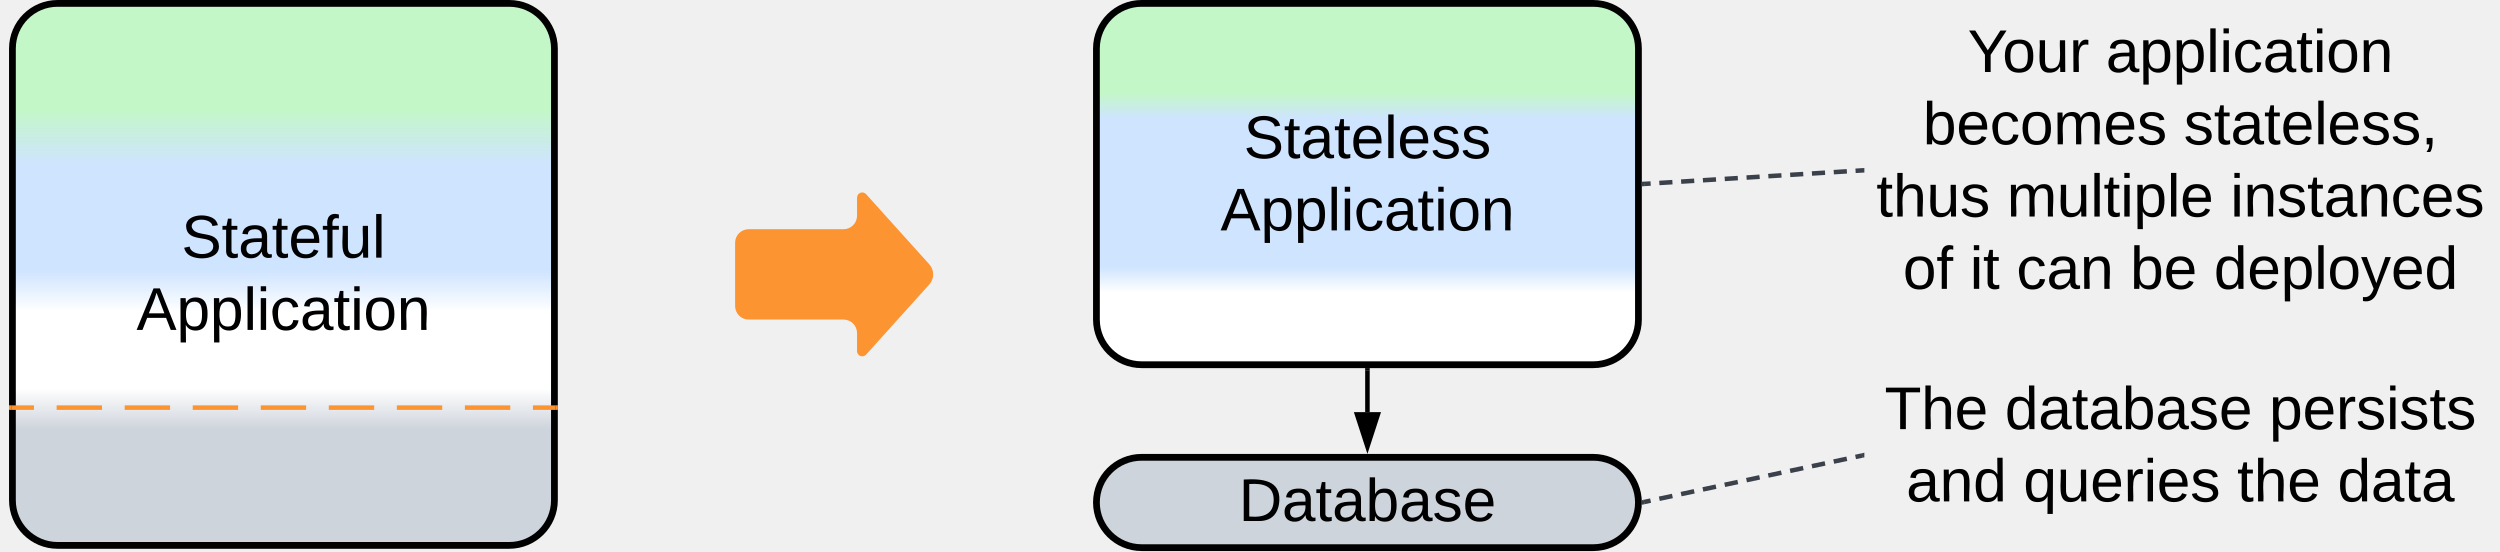
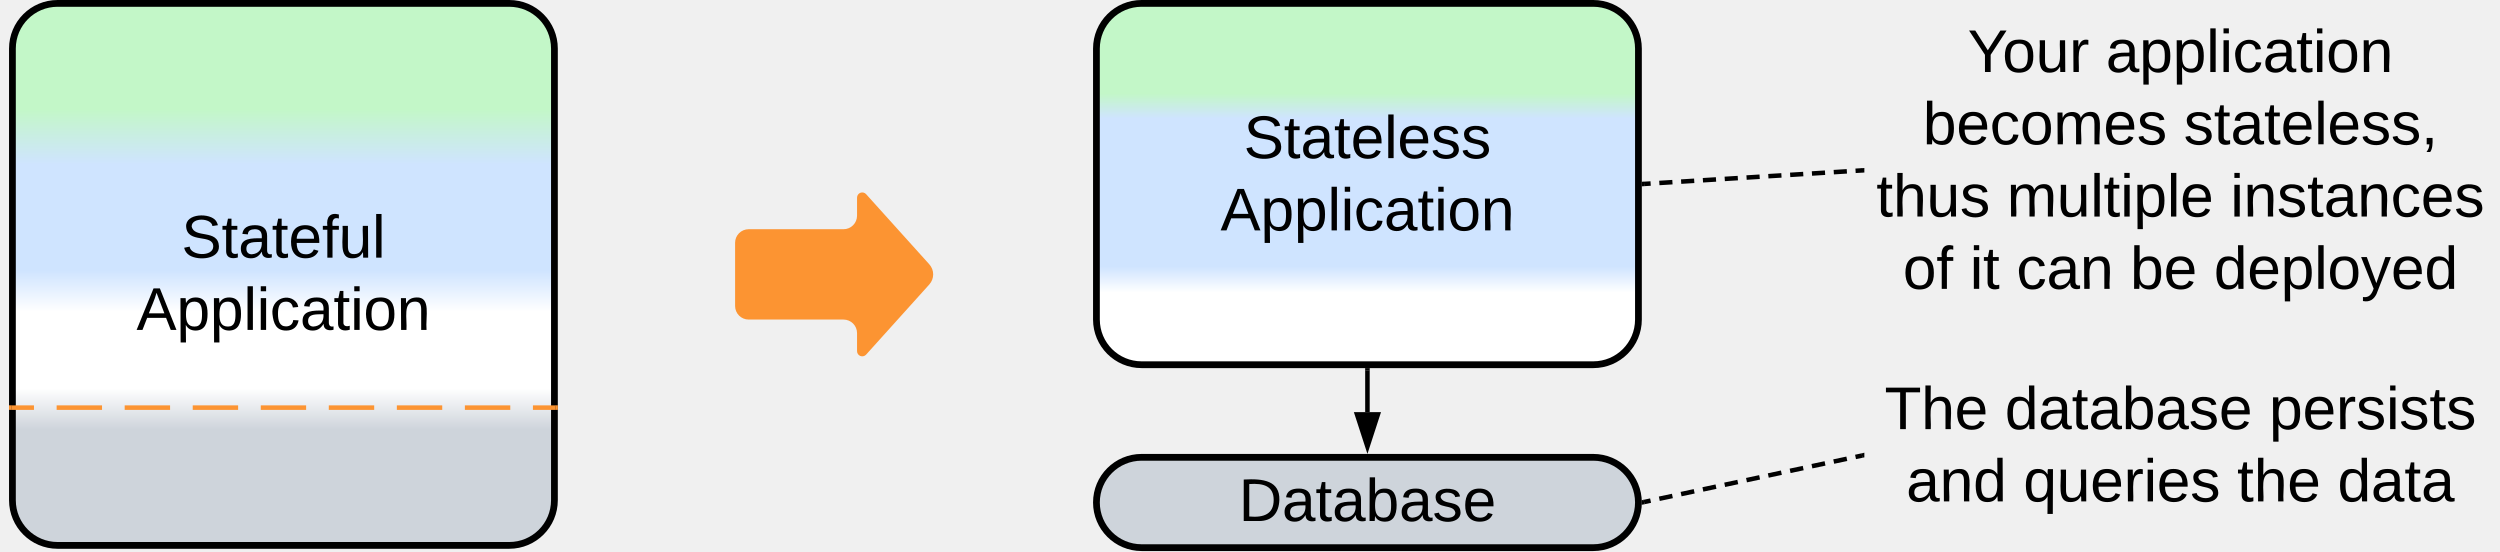
<svg xmlns="http://www.w3.org/2000/svg" xmlns:ns1="lucid" xmlns:xlink="http://www.w3.org/1999/xlink" width="1107" height="244">
  <g transform="translate(-274.5 -558.5)" ns1:page-tab-id="0_0">
    <path d="M880 722.5V741" stroke="#000" stroke-width="2" fill="none" />
    <path d="M880.98 722.53H879v-1.03H881z" stroke="#000" stroke-width=".05" />
    <path d="M880 756.26L875.37 742h9.26z" stroke="#000" stroke-width="2" />
    <path d="M280 580a20 20 0 0 1 20-20h200a20 20 0 0 1 20 20v200a20 20 0 0 1-20 20H300a20 20 0 0 1-20-20z" stroke="#000" stroke-width="3" fill="url(#a)" />
    <use xlink:href="#b" transform="matrix(1,0,0,1,285,565) translate(69.85185 107.5833)" />
    <use xlink:href="#c" transform="matrix(1,0,0,1,285,565) translate(49.92593 139.5833)" />
    <path d="M760 580a20 20 0 0 1 20-20h200a20 20 0 0 1 20 20v120a20 20 0 0 1-20 20H780a20 20 0 0 1-20-20z" stroke="#000" stroke-width="3" fill="url(#d)" />
    <use xlink:href="#e" transform="matrix(1,0,0,1,765,565) translate(60.22222 63.52083)" />
    <use xlink:href="#f" transform="matrix(1,0,0,1,765,565) translate(49.92593 95.52083)" />
    <path d="M600 666a6 6 0 0 1 6-6h42a6 6 0 0 0 6-6v-8a2.3 2.3 0 0 1 4-1.54l28 31.08a6.67 6.67 0 0 1 0 8.92l-28 31.08a2.3 2.3 0 0 1-4-1.54v-8a6 6 0 0 0-6-6h-42a6 6 0 0 1-6-6z" fill="#fc9432" />
    <path d="M1100 566a6 6 0 0 1 6-6h268a6 6 0 0 1 6 6v128a6 6 0 0 1-6 6h-268a6 6 0 0 1-6-6z" stroke="#000" stroke-opacity="0" stroke-width="3" fill="#fff" fill-opacity="0" />
    <use xlink:href="#g" transform="matrix(1,0,0,1,1105,565) translate(40.81481 25.39583)" />
    <use xlink:href="#h" transform="matrix(1,0,0,1,1105,565) translate(102 25.39583)" />
    <use xlink:href="#i" transform="matrix(1,0,0,1,1105,565) translate(21 57.39583)" />
    <use xlink:href="#j" transform="matrix(1,0,0,1,1105,565) translate(136.4815 57.39583)" />
    <use xlink:href="#k" transform="matrix(1,0,0,1,1105,565) translate(0.3703704 89.39583)" />
    <use xlink:href="#l" transform="matrix(1,0,0,1,1105,565) translate(58.14815 89.39583)" />
    <use xlink:href="#m" transform="matrix(1,0,0,1,1105,565) translate(157.1111 89.39583)" />
    <use xlink:href="#n" transform="matrix(1,0,0,1,1105,565) translate(12.11111 121.3958)" />
    <use xlink:href="#o" transform="matrix(1,0,0,1,1105,565) translate(41.74074 121.3958)" />
    <use xlink:href="#p" transform="matrix(1,0,0,1,1105,565) translate(62.40741 121.3958)" />
    <use xlink:href="#q" transform="matrix(1,0,0,1,1105,565) translate(112.7778 121.3958)" />
    <use xlink:href="#r" transform="matrix(1,0,0,1,1105,565) translate(149.8148 121.3958)" />
    <path d="M760 781a20 20 0 0 1 20-20h200a20 20 0 0 1 20 20 20 20 0 0 1-20 20H780a20 20 0 0 1-20-20z" stroke="#000" stroke-width="3" fill="#ced4db" />
    <g>
      <use xlink:href="#s" transform="matrix(1,0,0,1,765,766) translate(58.005 23.20833)" />
    </g>
-     <path d="M1002.5 639.94l2.9-.18m3.85-.24l5.8-.36m3.85-.24l5.8-.36m3.85-.24l5.8-.36m3.86-.24l5.8-.36m3.86-.24l5.8-.36m3.85-.24l5.8-.35m3.86-.24l5.8-.36m3.85-.24l5.8-.36m3.86-.24l5.8-.36m3.85-.24l2.9-.18" stroke="#3a414a" stroke-width="2" fill="none" />
-     <path d="M1002.58 640.9l-1.08.08v-1.96l.96-.06zM1100 634.87l-.96.06-.12-1.95 1.08-.07z" stroke="#3a414a" stroke-width=".05" fill="#3a414a" />
+     <path d="M1002.5 639.94l2.9-.18m3.85-.24l5.8-.36m3.85-.24l5.8-.36m3.85-.24l5.8-.36m3.86-.24l5.8-.36m3.86-.24l5.8-.36m3.85-.24l5.8-.35m3.86-.24l5.8-.36m3.85-.24l5.8-.36m3.86-.24l5.8-.36m3.85-.24l2.9-.18" stroke="#000" stroke-width="2" fill="none" />
+     <path d="M1002.58 640.9l-1.08.08v-1.96l.96-.06zM1100 634.87l-.96.06-.12-1.95 1.08-.07z" stroke="#000" stroke-width=".05" fill="#000" />
    <path d="M279.5 739h10.04m10.04 0h20.1m10.03 0h20.1m10.03 0h20.1m10.03 0h20.08m10.04 0h20.1m10.03 0h20.1m10.03 0h20.1m10.03 0h10.04" stroke="#fc9432" stroke-width="2" fill="none" />
    <path d="M279.53 739.98h-1.03V738h1.03zM521.5 739.98h-1.03V738h1.03z" stroke="#fc9432" stroke-width=".05" fill="#fc9432" />
    <path d="M1100 726a6 6 0 0 1 6-6h268a6 6 0 0 1 6 6v68a6 6 0 0 1-6 6h-268a6 6 0 0 1-6-6z" stroke="#000" stroke-opacity="0" stroke-width="3" fill="#fff" fill-opacity="0" />
    <g>
      <use xlink:href="#t" transform="matrix(1,0,0,1,1105,725) translate(4 23.52083)" />
      <use xlink:href="#u" transform="matrix(1,0,0,1,1105,725) translate(57.25926 23.52083)" />
      <use xlink:href="#v" transform="matrix(1,0,0,1,1105,725) translate(174.2963 23.52083)" />
      <use xlink:href="#w" transform="matrix(1,0,0,1,1105,725) translate(13.59259 55.52083)" />
      <use xlink:href="#x" transform="matrix(1,0,0,1,1105,725) translate(65.44444 55.52083)" />
      <use xlink:href="#y" transform="matrix(1,0,0,1,1105,725) translate(160.1111 55.52083)" />
      <use xlink:href="#z" transform="matrix(1,0,0,1,1105,725) translate(204.5556 55.52083)" />
    </g>
-     <path d="M1002.48 780.8l2.9-.63m3.86-.82l5.8-1.23m3.85-.83l5.8-1.24m3.85-.83l5.8-1.23m3.85-.82l5.8-1.24m3.86-.82l5.8-1.24m3.85-.82l5.8-1.24m3.86-.82l5.8-1.23m3.86-.83l5.8-1.23m3.85-.82l5.8-1.23m3.86-.82l2.9-.62" stroke="#3a414a" stroke-width="2" fill="none" />
-     <path d="M1002.7 781.74l-1.28.27.1-1-.1-.98.88-.2zM1100 761l-.8.17-.4-1.9 1.2-.27z" stroke="#3a414a" stroke-width=".05" fill="#3a414a" />
+     <path d="M1002.48 780.8l2.9-.63m3.86-.82l5.8-1.23m3.85-.83l5.8-1.24m3.85-.83l5.8-1.23m3.85-.82l5.8-1.24m3.86-.82l5.8-1.24m3.85-.82l5.8-1.24m3.86-.82l5.8-1.23m3.86-.83l5.8-1.23m3.85-.82l5.8-1.23m3.86-.82l2.9-.62" stroke="#000" stroke-width="2" fill="none" />
+     <path d="M1002.7 781.74l-1.28.27.1-1-.1-.98.88-.2zM1100 761l-.8.17-.4-1.9 1.2-.27z" stroke="#000" stroke-width=".05" fill="#000" />
    <defs>
      <linearGradient gradientUnits="userSpaceOnUse" id="a" x1="280" y1="800" x2="280" y2="560">
        <stop offset="21.38%" stop-color="#ced4db" />
        <stop offset="28.99%" stop-color="#fff" />
        <stop offset="43.12%" stop-color="#fff" />
        <stop offset="50.72%" stop-color="#cfe4ff" />
        <stop offset="70.29%" stop-color="#cfe4ff" />
        <stop offset="80.43%" stop-color="#c3f7c8" />
      </linearGradient>
      <path d="M185-189c-5-48-123-54-124 2 14 75 158 14 163 119 3 78-121 87-175 55-17-10-28-26-33-46l33-7c5 56 141 63 141-1 0-78-155-14-162-118-5-82 145-84 179-34 5 7 8 16 11 25" id="A" />
      <path d="M59-47c-2 24 18 29 38 22v24C64 9 27 4 27-40v-127H5v-23h24l9-43h21v43h35v23H59v120" id="B" />
      <path d="M141-36C126-15 110 5 73 4 37 3 15-17 15-53c-1-64 63-63 125-63 3-35-9-54-41-54-24 1-41 7-42 31l-33-3c5-37 33-52 76-52 45 0 72 20 72 64v82c-1 20 7 32 28 27v20c-31 9-61-2-59-35zM48-53c0 20 12 33 32 33 41-3 63-29 60-74-43 2-92-5-92 41" id="C" />
      <path d="M100-194c63 0 86 42 84 106H49c0 40 14 67 53 68 26 1 43-12 49-29l28 8c-11 28-37 45-77 45C44 4 14-33 15-96c1-61 26-98 85-98zm52 81c6-60-76-77-97-28-3 7-6 17-6 28h103" id="D" />
      <path d="M101-234c-31-9-42 10-38 44h38v23H63V0H32v-167H5v-23h27c-7-52 17-82 69-68v24" id="E" />
      <path d="M84 4C-5 8 30-112 23-190h32v120c0 31 7 50 39 49 72-2 45-101 50-169h31l1 190h-30c-1-10 1-25-2-33-11 22-28 36-60 37" id="F" />
      <path d="M24 0v-261h32V0H24" id="G" />
      <g id="b">
        <use transform="matrix(0.07407407,0,0,0.07407407,0,0)" xlink:href="#A" />
        <use transform="matrix(0.07407407,0,0,0.07407407,17.77778,0)" xlink:href="#B" />
        <use transform="matrix(0.07407407,0,0,0.07407407,25.18519,0)" xlink:href="#C" />
        <use transform="matrix(0.07407407,0,0,0.07407407,40,0)" xlink:href="#B" />
        <use transform="matrix(0.07407407,0,0,0.07407407,47.40741,0)" xlink:href="#D" />
        <use transform="matrix(0.07407407,0,0,0.07407407,62.22222,0)" xlink:href="#E" />
        <use transform="matrix(0.07407407,0,0,0.07407407,69.62963,0)" xlink:href="#F" />
        <use transform="matrix(0.07407407,0,0,0.07407407,84.44444,0)" xlink:href="#G" />
      </g>
      <path d="M205 0l-28-72H64L36 0H1l101-248h38L239 0h-34zm-38-99l-47-123c-12 45-31 82-46 123h93" id="H" />
      <path d="M115-194c55 1 70 41 70 98S169 2 115 4C84 4 66-9 55-30l1 105H24l-1-265h31l2 30c10-21 28-34 59-34zm-8 174c40 0 45-34 45-75s-6-73-45-74c-42 0-51 32-51 76 0 43 10 73 51 73" id="I" />
      <path d="M24-231v-30h32v30H24zM24 0v-190h32V0H24" id="J" />
      <path d="M96-169c-40 0-48 33-48 73s9 75 48 75c24 0 41-14 43-38l32 2c-6 37-31 61-74 61-59 0-76-41-82-99-10-93 101-131 147-64 4 7 5 14 7 22l-32 3c-4-21-16-35-41-35" id="K" />
      <path d="M100-194c62-1 85 37 85 99 1 63-27 99-86 99S16-35 15-95c0-66 28-99 85-99zM99-20c44 1 53-31 53-75 0-43-8-75-51-75s-53 32-53 75 10 74 51 75" id="L" />
      <path d="M117-194c89-4 53 116 60 194h-32v-121c0-31-8-49-39-48C34-167 62-67 57 0H25l-1-190h30c1 10-1 24 2 32 11-22 29-35 61-36" id="M" />
      <g id="c">
        <use transform="matrix(0.07407407,0,0,0.07407407,0,0)" xlink:href="#H" />
        <use transform="matrix(0.07407407,0,0,0.07407407,17.77778,0)" xlink:href="#I" />
        <use transform="matrix(0.07407407,0,0,0.07407407,32.59259,0)" xlink:href="#I" />
        <use transform="matrix(0.07407407,0,0,0.07407407,47.40741,0)" xlink:href="#G" />
        <use transform="matrix(0.07407407,0,0,0.07407407,53.25926,0)" xlink:href="#J" />
        <use transform="matrix(0.07407407,0,0,0.07407407,59.11111,0)" xlink:href="#K" />
        <use transform="matrix(0.07407407,0,0,0.07407407,72.44444,0)" xlink:href="#C" />
        <use transform="matrix(0.07407407,0,0,0.07407407,87.25926,0)" xlink:href="#B" />
        <use transform="matrix(0.07407407,0,0,0.07407407,94.66667,0)" xlink:href="#J" />
        <use transform="matrix(0.07407407,0,0,0.07407407,100.5185,0)" xlink:href="#L" />
        <use transform="matrix(0.07407407,0,0,0.07407407,115.3333,0)" xlink:href="#M" />
      </g>
      <linearGradient gradientUnits="userSpaceOnUse" id="d" x1="760" y1="720" x2="760" y2="560">
        <stop offset="19.93%" stop-color="#fff" />
        <stop offset="27.17%" stop-color="#cfe4ff" />
        <stop offset="68.12%" stop-color="#cfe4ff" />
        <stop offset="75%" stop-color="#c3f7c8" />
      </linearGradient>
      <path d="M135-143c-3-34-86-38-87 0 15 53 115 12 119 90S17 21 10-45l28-5c4 36 97 45 98 0-10-56-113-15-118-90-4-57 82-63 122-42 12 7 21 19 24 35" id="N" />
      <g id="e">
        <use transform="matrix(0.07407407,0,0,0.07407407,0,0)" xlink:href="#A" />
        <use transform="matrix(0.07407407,0,0,0.07407407,17.77778,0)" xlink:href="#B" />
        <use transform="matrix(0.07407407,0,0,0.07407407,25.18519,0)" xlink:href="#C" />
        <use transform="matrix(0.07407407,0,0,0.07407407,40,0)" xlink:href="#B" />
        <use transform="matrix(0.07407407,0,0,0.07407407,47.40741,0)" xlink:href="#D" />
        <use transform="matrix(0.07407407,0,0,0.07407407,62.22222,0)" xlink:href="#G" />
        <use transform="matrix(0.07407407,0,0,0.07407407,68.07407,0)" xlink:href="#D" />
        <use transform="matrix(0.07407407,0,0,0.07407407,82.88889,0)" xlink:href="#N" />
        <use transform="matrix(0.07407407,0,0,0.07407407,96.22222,0)" xlink:href="#N" />
      </g>
      <g id="f">
        <use transform="matrix(0.07407407,0,0,0.07407407,0,0)" xlink:href="#H" />
        <use transform="matrix(0.07407407,0,0,0.07407407,17.77778,0)" xlink:href="#I" />
        <use transform="matrix(0.07407407,0,0,0.07407407,32.59259,0)" xlink:href="#I" />
        <use transform="matrix(0.07407407,0,0,0.07407407,47.40741,0)" xlink:href="#G" />
        <use transform="matrix(0.07407407,0,0,0.07407407,53.25926,0)" xlink:href="#J" />
        <use transform="matrix(0.07407407,0,0,0.07407407,59.11111,0)" xlink:href="#K" />
        <use transform="matrix(0.07407407,0,0,0.07407407,72.44444,0)" xlink:href="#C" />
        <use transform="matrix(0.07407407,0,0,0.07407407,87.25926,0)" xlink:href="#B" />
        <use transform="matrix(0.07407407,0,0,0.07407407,94.66667,0)" xlink:href="#J" />
        <use transform="matrix(0.07407407,0,0,0.07407407,100.5185,0)" xlink:href="#L" />
        <use transform="matrix(0.07407407,0,0,0.07407407,115.3333,0)" xlink:href="#M" />
      </g>
      <path d="M137-103V0h-34v-103L8-248h37l75 118 75-118h37" id="O" />
      <path d="M114-163C36-179 61-72 57 0H25l-1-190h30c1 12-1 29 2 39 6-27 23-49 58-41v29" id="P" />
      <g id="g">
        <use transform="matrix(0.07407407,0,0,0.07407407,0,0)" xlink:href="#O" />
        <use transform="matrix(0.07407407,0,0,0.07407407,15.33333,0)" xlink:href="#L" />
        <use transform="matrix(0.07407407,0,0,0.07407407,30.14815,0)" xlink:href="#F" />
        <use transform="matrix(0.07407407,0,0,0.07407407,44.96296,0)" xlink:href="#P" />
      </g>
      <g id="h">
        <use transform="matrix(0.07407407,0,0,0.07407407,0,0)" xlink:href="#C" />
        <use transform="matrix(0.07407407,0,0,0.07407407,14.81481,0)" xlink:href="#I" />
        <use transform="matrix(0.07407407,0,0,0.07407407,29.62963,0)" xlink:href="#I" />
        <use transform="matrix(0.07407407,0,0,0.07407407,44.44444,0)" xlink:href="#G" />
        <use transform="matrix(0.07407407,0,0,0.07407407,50.2963,0)" xlink:href="#J" />
        <use transform="matrix(0.07407407,0,0,0.07407407,56.14815,0)" xlink:href="#K" />
        <use transform="matrix(0.07407407,0,0,0.07407407,69.48148,0)" xlink:href="#C" />
        <use transform="matrix(0.07407407,0,0,0.07407407,84.2963,0)" xlink:href="#B" />
        <use transform="matrix(0.07407407,0,0,0.07407407,91.7037,0)" xlink:href="#J" />
        <use transform="matrix(0.07407407,0,0,0.07407407,97.55556,0)" xlink:href="#L" />
        <use transform="matrix(0.07407407,0,0,0.07407407,112.3704,0)" xlink:href="#M" />
      </g>
      <path d="M115-194c53 0 69 39 70 98 0 66-23 100-70 100C84 3 66-7 56-30L54 0H23l1-261h32v101c10-23 28-34 59-34zm-8 174c40 0 45-34 45-75 0-40-5-75-45-74-42 0-51 32-51 76 0 43 10 73 51 73" id="Q" />
      <path d="M210-169c-67 3-38 105-44 169h-31v-121c0-29-5-50-35-48C34-165 62-65 56 0H25l-1-190h30c1 10-1 24 2 32 10-44 99-50 107 0 11-21 27-35 58-36 85-2 47 119 55 194h-31v-121c0-29-5-49-35-48" id="R" />
      <g id="i">
        <use transform="matrix(0.07407407,0,0,0.07407407,0,0)" xlink:href="#Q" />
        <use transform="matrix(0.07407407,0,0,0.07407407,14.81481,0)" xlink:href="#D" />
        <use transform="matrix(0.07407407,0,0,0.07407407,29.62963,0)" xlink:href="#K" />
        <use transform="matrix(0.07407407,0,0,0.07407407,42.96296,0)" xlink:href="#L" />
        <use transform="matrix(0.07407407,0,0,0.07407407,57.77778,0)" xlink:href="#R" />
        <use transform="matrix(0.07407407,0,0,0.07407407,79.92593,0)" xlink:href="#D" />
        <use transform="matrix(0.07407407,0,0,0.07407407,94.74074,0)" xlink:href="#N" />
      </g>
      <path d="M68-38c1 34 0 65-14 84H32c9-13 17-26 17-46H33v-38h35" id="S" />
      <g id="j">
        <use transform="matrix(0.07407407,0,0,0.07407407,0,0)" xlink:href="#N" />
        <use transform="matrix(0.07407407,0,0,0.07407407,13.33333,0)" xlink:href="#B" />
        <use transform="matrix(0.07407407,0,0,0.07407407,20.74074,0)" xlink:href="#C" />
        <use transform="matrix(0.07407407,0,0,0.07407407,35.55556,0)" xlink:href="#B" />
        <use transform="matrix(0.07407407,0,0,0.07407407,42.96296,0)" xlink:href="#D" />
        <use transform="matrix(0.07407407,0,0,0.07407407,57.77778,0)" xlink:href="#G" />
        <use transform="matrix(0.07407407,0,0,0.07407407,63.62963,0)" xlink:href="#D" />
        <use transform="matrix(0.07407407,0,0,0.07407407,78.44444,0)" xlink:href="#N" />
        <use transform="matrix(0.07407407,0,0,0.07407407,91.77778,0)" xlink:href="#N" />
        <use transform="matrix(0.07407407,0,0,0.07407407,105.1111,0)" xlink:href="#S" />
      </g>
      <path d="M106-169C34-169 62-67 57 0H25v-261h32l-1 103c12-21 28-36 61-36 89 0 53 116 60 194h-32v-121c2-32-8-49-39-48" id="T" />
      <g id="k">
        <use transform="matrix(0.07407407,0,0,0.07407407,0,0)" xlink:href="#B" />
        <use transform="matrix(0.07407407,0,0,0.07407407,7.407407,0)" xlink:href="#T" />
        <use transform="matrix(0.07407407,0,0,0.07407407,22.22222,0)" xlink:href="#F" />
        <use transform="matrix(0.07407407,0,0,0.07407407,37.03704,0)" xlink:href="#N" />
      </g>
      <g id="l">
        <use transform="matrix(0.07407407,0,0,0.07407407,0,0)" xlink:href="#R" />
        <use transform="matrix(0.07407407,0,0,0.07407407,22.14815,0)" xlink:href="#F" />
        <use transform="matrix(0.07407407,0,0,0.07407407,36.96296,0)" xlink:href="#G" />
        <use transform="matrix(0.07407407,0,0,0.07407407,42.81481,0)" xlink:href="#B" />
        <use transform="matrix(0.07407407,0,0,0.07407407,50.22222,0)" xlink:href="#J" />
        <use transform="matrix(0.07407407,0,0,0.07407407,56.07407,0)" xlink:href="#I" />
        <use transform="matrix(0.07407407,0,0,0.07407407,70.88889,0)" xlink:href="#G" />
        <use transform="matrix(0.07407407,0,0,0.07407407,76.74074,0)" xlink:href="#D" />
      </g>
      <g id="m">
        <use transform="matrix(0.07407407,0,0,0.07407407,0,0)" xlink:href="#J" />
        <use transform="matrix(0.07407407,0,0,0.07407407,5.851852,0)" xlink:href="#M" />
        <use transform="matrix(0.07407407,0,0,0.07407407,20.66667,0)" xlink:href="#N" />
        <use transform="matrix(0.07407407,0,0,0.07407407,34,0)" xlink:href="#B" />
        <use transform="matrix(0.07407407,0,0,0.07407407,41.40741,0)" xlink:href="#C" />
        <use transform="matrix(0.07407407,0,0,0.07407407,56.22222,0)" xlink:href="#M" />
        <use transform="matrix(0.07407407,0,0,0.07407407,71.03704,0)" xlink:href="#K" />
        <use transform="matrix(0.07407407,0,0,0.07407407,84.37037,0)" xlink:href="#D" />
        <use transform="matrix(0.07407407,0,0,0.07407407,99.18519,0)" xlink:href="#N" />
      </g>
      <g id="n">
        <use transform="matrix(0.07407407,0,0,0.07407407,0,0)" xlink:href="#L" />
        <use transform="matrix(0.07407407,0,0,0.07407407,14.81481,0)" xlink:href="#E" />
      </g>
      <g id="o">
        <use transform="matrix(0.07407407,0,0,0.07407407,0,0)" xlink:href="#J" />
        <use transform="matrix(0.07407407,0,0,0.07407407,5.851852,0)" xlink:href="#B" />
      </g>
      <g id="p">
        <use transform="matrix(0.07407407,0,0,0.07407407,0,0)" xlink:href="#K" />
        <use transform="matrix(0.07407407,0,0,0.07407407,13.33333,0)" xlink:href="#C" />
        <use transform="matrix(0.07407407,0,0,0.07407407,28.14815,0)" xlink:href="#M" />
      </g>
      <g id="q">
        <use transform="matrix(0.07407407,0,0,0.07407407,0,0)" xlink:href="#Q" />
        <use transform="matrix(0.07407407,0,0,0.07407407,14.81481,0)" xlink:href="#D" />
      </g>
      <path d="M85-194c31 0 48 13 60 33l-1-100h32l1 261h-30c-2-10 0-23-3-31C134-8 116 4 85 4 32 4 16-35 15-94c0-66 23-100 70-100zm9 24c-40 0-46 34-46 75 0 40 6 74 45 74 42 0 51-32 51-76 0-42-9-74-50-73" id="U" />
      <path d="M179-190L93 31C79 59 56 82 12 73V49c39 6 53-20 64-50L1-190h34L92-34l54-156h33" id="V" />
      <g id="r">
        <use transform="matrix(0.07407407,0,0,0.07407407,0,0)" xlink:href="#U" />
        <use transform="matrix(0.07407407,0,0,0.07407407,14.81481,0)" xlink:href="#D" />
        <use transform="matrix(0.07407407,0,0,0.07407407,29.62963,0)" xlink:href="#I" />
        <use transform="matrix(0.07407407,0,0,0.07407407,44.44444,0)" xlink:href="#G" />
        <use transform="matrix(0.07407407,0,0,0.07407407,50.2963,0)" xlink:href="#L" />
        <use transform="matrix(0.07407407,0,0,0.07407407,65.11111,0)" xlink:href="#V" />
        <use transform="matrix(0.07407407,0,0,0.07407407,78.44444,0)" xlink:href="#D" />
        <use transform="matrix(0.07407407,0,0,0.07407407,93.25926,0)" xlink:href="#U" />
      </g>
      <path d="M30-248c118-7 216 8 213 122C240-48 200 0 122 0H30v-248zM63-27c89 8 146-16 146-99s-60-101-146-95v194" id="W" />
      <g id="s">
        <use transform="matrix(0.07407407,0,0,0.07407407,0,0)" xlink:href="#W" />
        <use transform="matrix(0.07407407,0,0,0.07407407,19.18519,0)" xlink:href="#C" />
        <use transform="matrix(0.07407407,0,0,0.07407407,34,0)" xlink:href="#B" />
        <use transform="matrix(0.07407407,0,0,0.07407407,41.40741,0)" xlink:href="#C" />
        <use transform="matrix(0.07407407,0,0,0.07407407,56.22222,0)" xlink:href="#Q" />
        <use transform="matrix(0.07407407,0,0,0.07407407,71.03704,0)" xlink:href="#C" />
        <use transform="matrix(0.07407407,0,0,0.07407407,85.85185,0)" xlink:href="#N" />
        <use transform="matrix(0.07407407,0,0,0.07407407,99.18519,0)" xlink:href="#D" />
      </g>
      <path d="M127-220V0H93v-220H8v-28h204v28h-85" id="X" />
      <g id="t">
        <use transform="matrix(0.07407407,0,0,0.07407407,0,0)" xlink:href="#X" />
        <use transform="matrix(0.07407407,0,0,0.07407407,16.22222,0)" xlink:href="#T" />
        <use transform="matrix(0.07407407,0,0,0.07407407,31.03704,0)" xlink:href="#D" />
      </g>
      <g id="u">
        <use transform="matrix(0.07407407,0,0,0.07407407,0,0)" xlink:href="#U" />
        <use transform="matrix(0.07407407,0,0,0.07407407,14.81481,0)" xlink:href="#C" />
        <use transform="matrix(0.07407407,0,0,0.07407407,29.62963,0)" xlink:href="#B" />
        <use transform="matrix(0.07407407,0,0,0.07407407,37.03704,0)" xlink:href="#C" />
        <use transform="matrix(0.07407407,0,0,0.07407407,51.85185,0)" xlink:href="#Q" />
        <use transform="matrix(0.07407407,0,0,0.07407407,66.66667,0)" xlink:href="#C" />
        <use transform="matrix(0.07407407,0,0,0.07407407,81.48148,0)" xlink:href="#N" />
        <use transform="matrix(0.07407407,0,0,0.07407407,94.81481,0)" xlink:href="#D" />
      </g>
      <g id="v">
        <use transform="matrix(0.07407407,0,0,0.07407407,0,0)" xlink:href="#I" />
        <use transform="matrix(0.07407407,0,0,0.07407407,14.81481,0)" xlink:href="#D" />
        <use transform="matrix(0.07407407,0,0,0.07407407,29.62963,0)" xlink:href="#P" />
        <use transform="matrix(0.07407407,0,0,0.07407407,38.44444,0)" xlink:href="#N" />
        <use transform="matrix(0.07407407,0,0,0.07407407,51.77778,0)" xlink:href="#J" />
        <use transform="matrix(0.07407407,0,0,0.07407407,57.62963,0)" xlink:href="#N" />
        <use transform="matrix(0.07407407,0,0,0.07407407,70.96296,0)" xlink:href="#B" />
        <use transform="matrix(0.07407407,0,0,0.07407407,78.37037,0)" xlink:href="#N" />
      </g>
      <g id="w">
        <use transform="matrix(0.07407407,0,0,0.07407407,0,0)" xlink:href="#C" />
        <use transform="matrix(0.07407407,0,0,0.07407407,14.81481,0)" xlink:href="#M" />
        <use transform="matrix(0.07407407,0,0,0.07407407,29.62963,0)" xlink:href="#U" />
      </g>
      <path d="M145-31C134-9 116 4 85 4 32 4 16-35 15-94c0-59 17-99 70-100 32-1 48 14 60 33 0-11-1-24 2-32h30l-1 268h-32zM93-21c41 0 51-33 51-76s-8-73-50-73c-40 0-46 35-46 75s5 74 45 74" id="Y" />
      <g id="x">
        <use transform="matrix(0.07407407,0,0,0.07407407,0,0)" xlink:href="#Y" />
        <use transform="matrix(0.07407407,0,0,0.07407407,14.81481,0)" xlink:href="#F" />
        <use transform="matrix(0.07407407,0,0,0.07407407,29.62963,0)" xlink:href="#D" />
        <use transform="matrix(0.07407407,0,0,0.07407407,44.44444,0)" xlink:href="#P" />
        <use transform="matrix(0.07407407,0,0,0.07407407,53.25926,0)" xlink:href="#J" />
        <use transform="matrix(0.07407407,0,0,0.07407407,59.11111,0)" xlink:href="#D" />
        <use transform="matrix(0.07407407,0,0,0.07407407,73.92593,0)" xlink:href="#N" />
      </g>
      <g id="y">
        <use transform="matrix(0.07407407,0,0,0.07407407,0,0)" xlink:href="#B" />
        <use transform="matrix(0.07407407,0,0,0.07407407,7.407407,0)" xlink:href="#T" />
        <use transform="matrix(0.07407407,0,0,0.07407407,22.22222,0)" xlink:href="#D" />
      </g>
      <g id="z">
        <use transform="matrix(0.07407407,0,0,0.07407407,0,0)" xlink:href="#U" />
        <use transform="matrix(0.07407407,0,0,0.07407407,14.81481,0)" xlink:href="#C" />
        <use transform="matrix(0.07407407,0,0,0.07407407,29.62963,0)" xlink:href="#B" />
        <use transform="matrix(0.07407407,0,0,0.07407407,37.03704,0)" xlink:href="#C" />
      </g>
    </defs>
  </g>
</svg>
